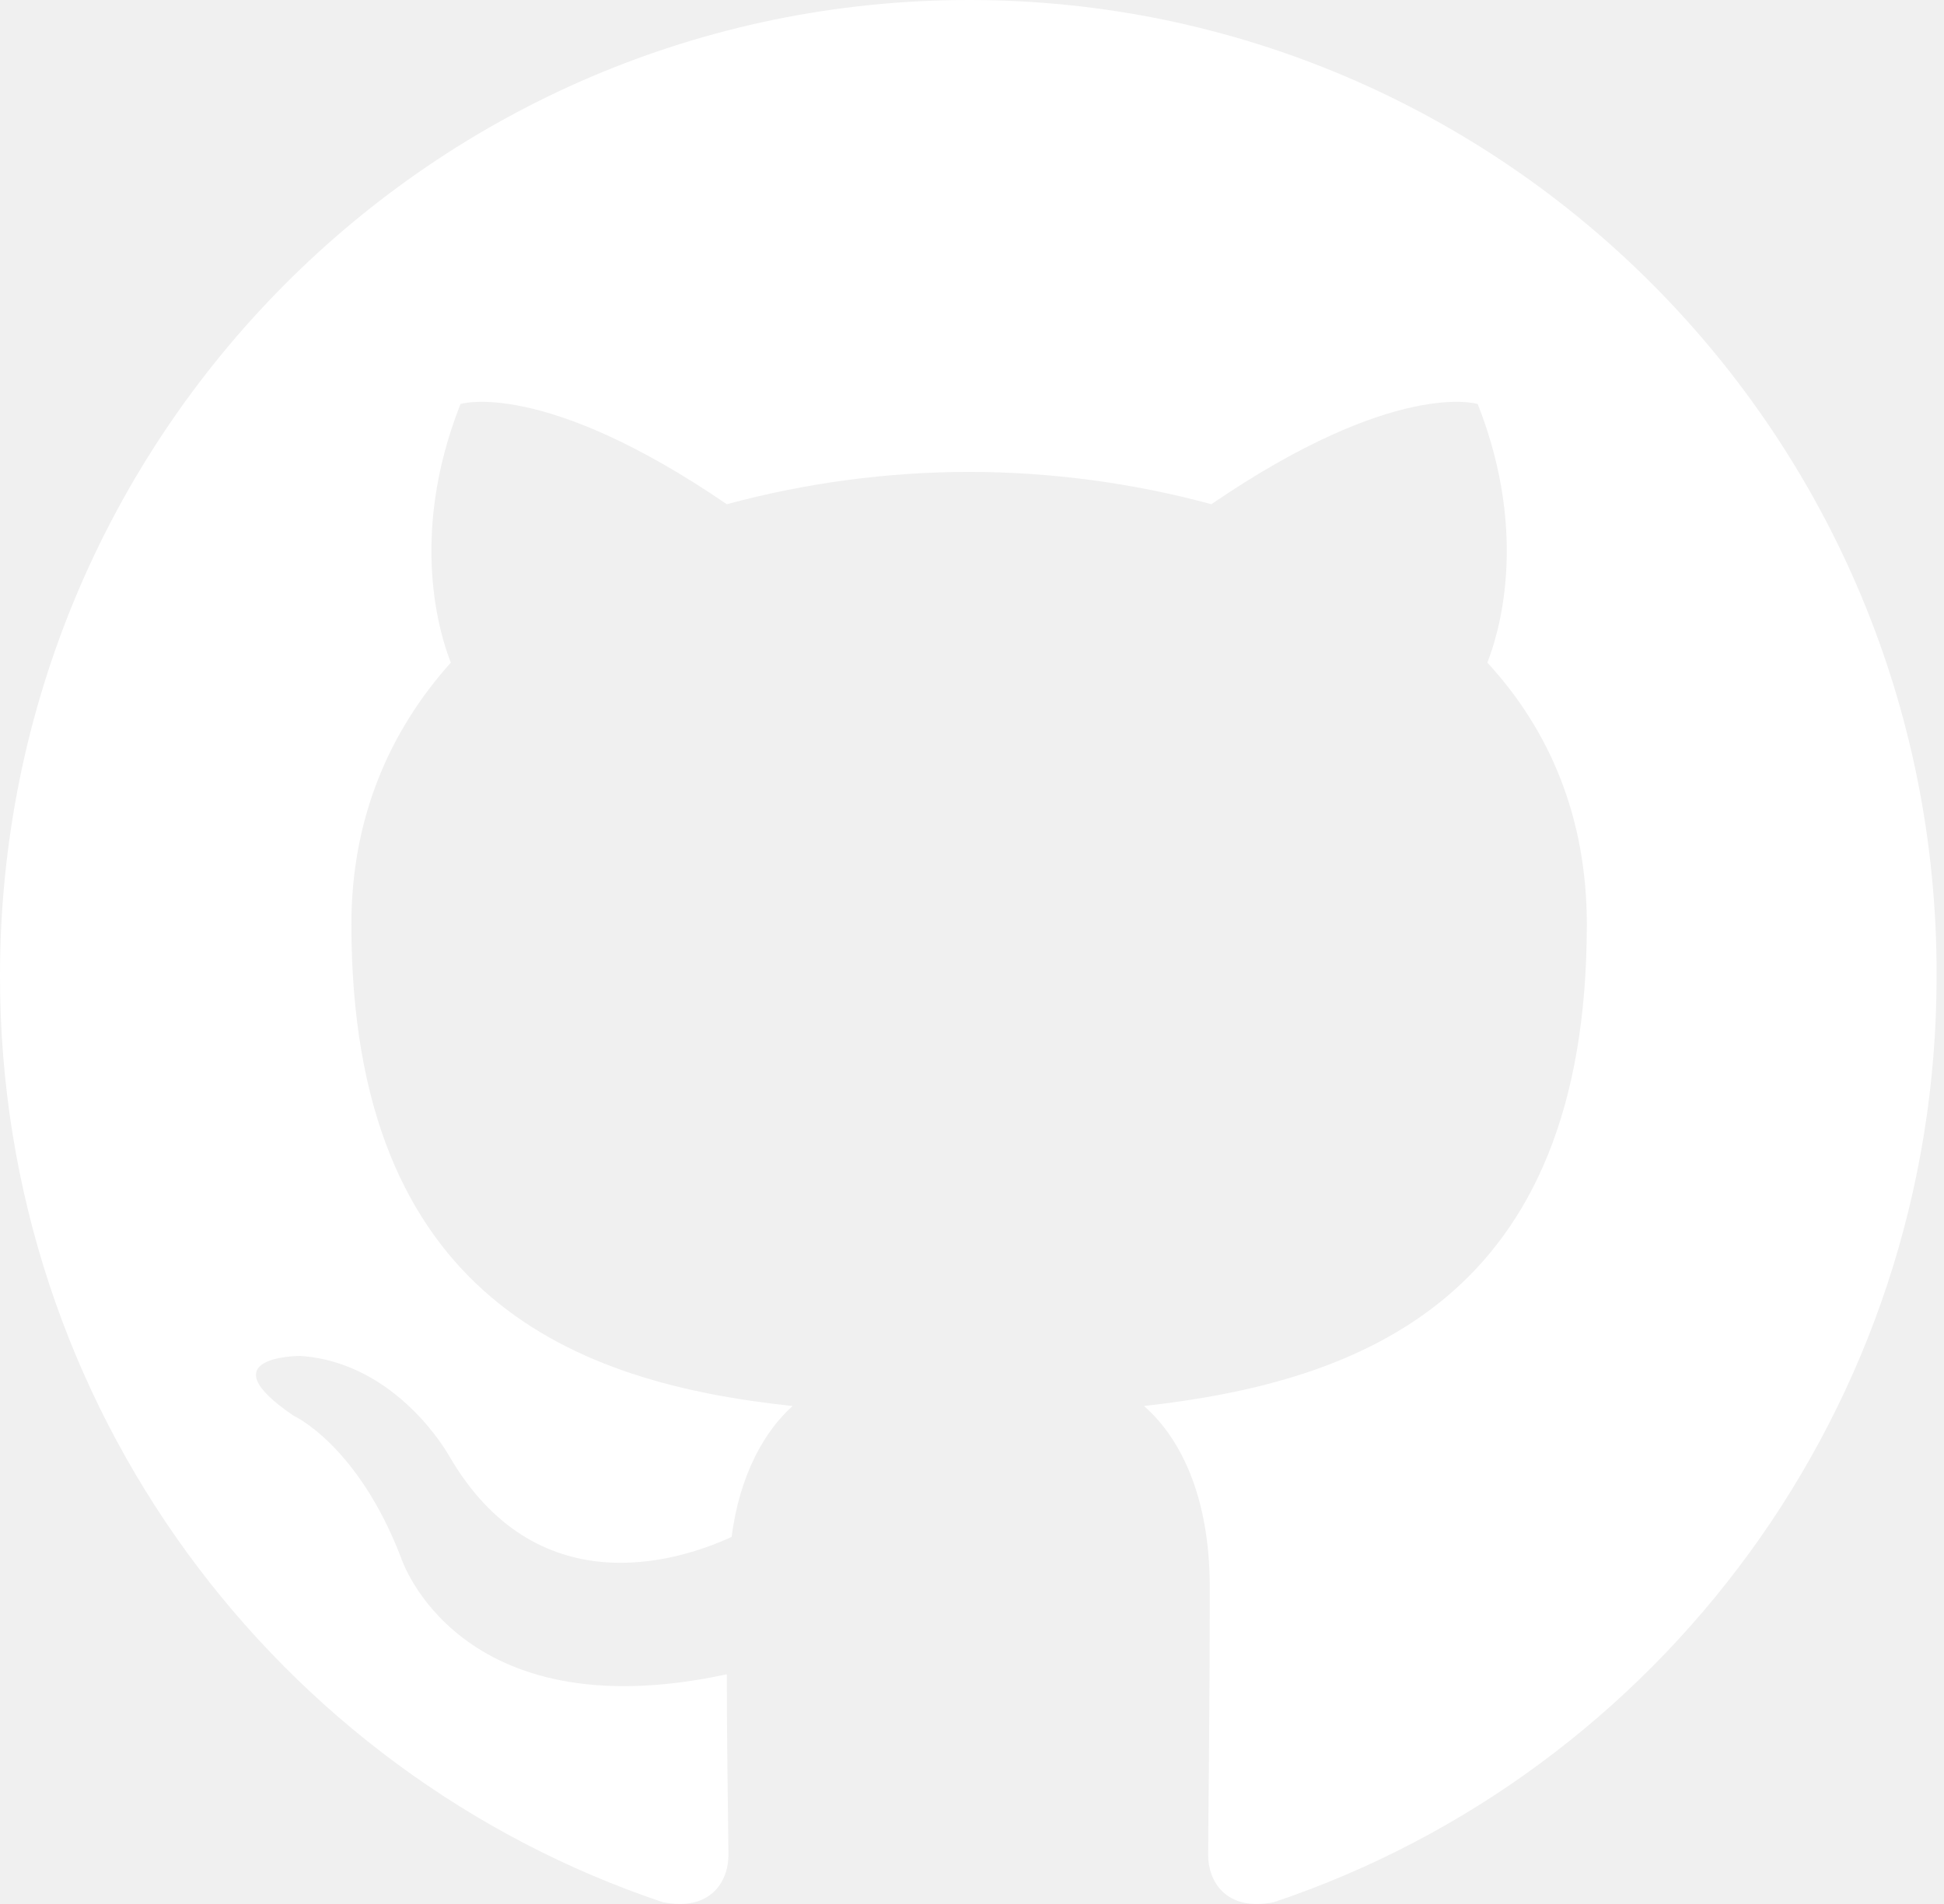
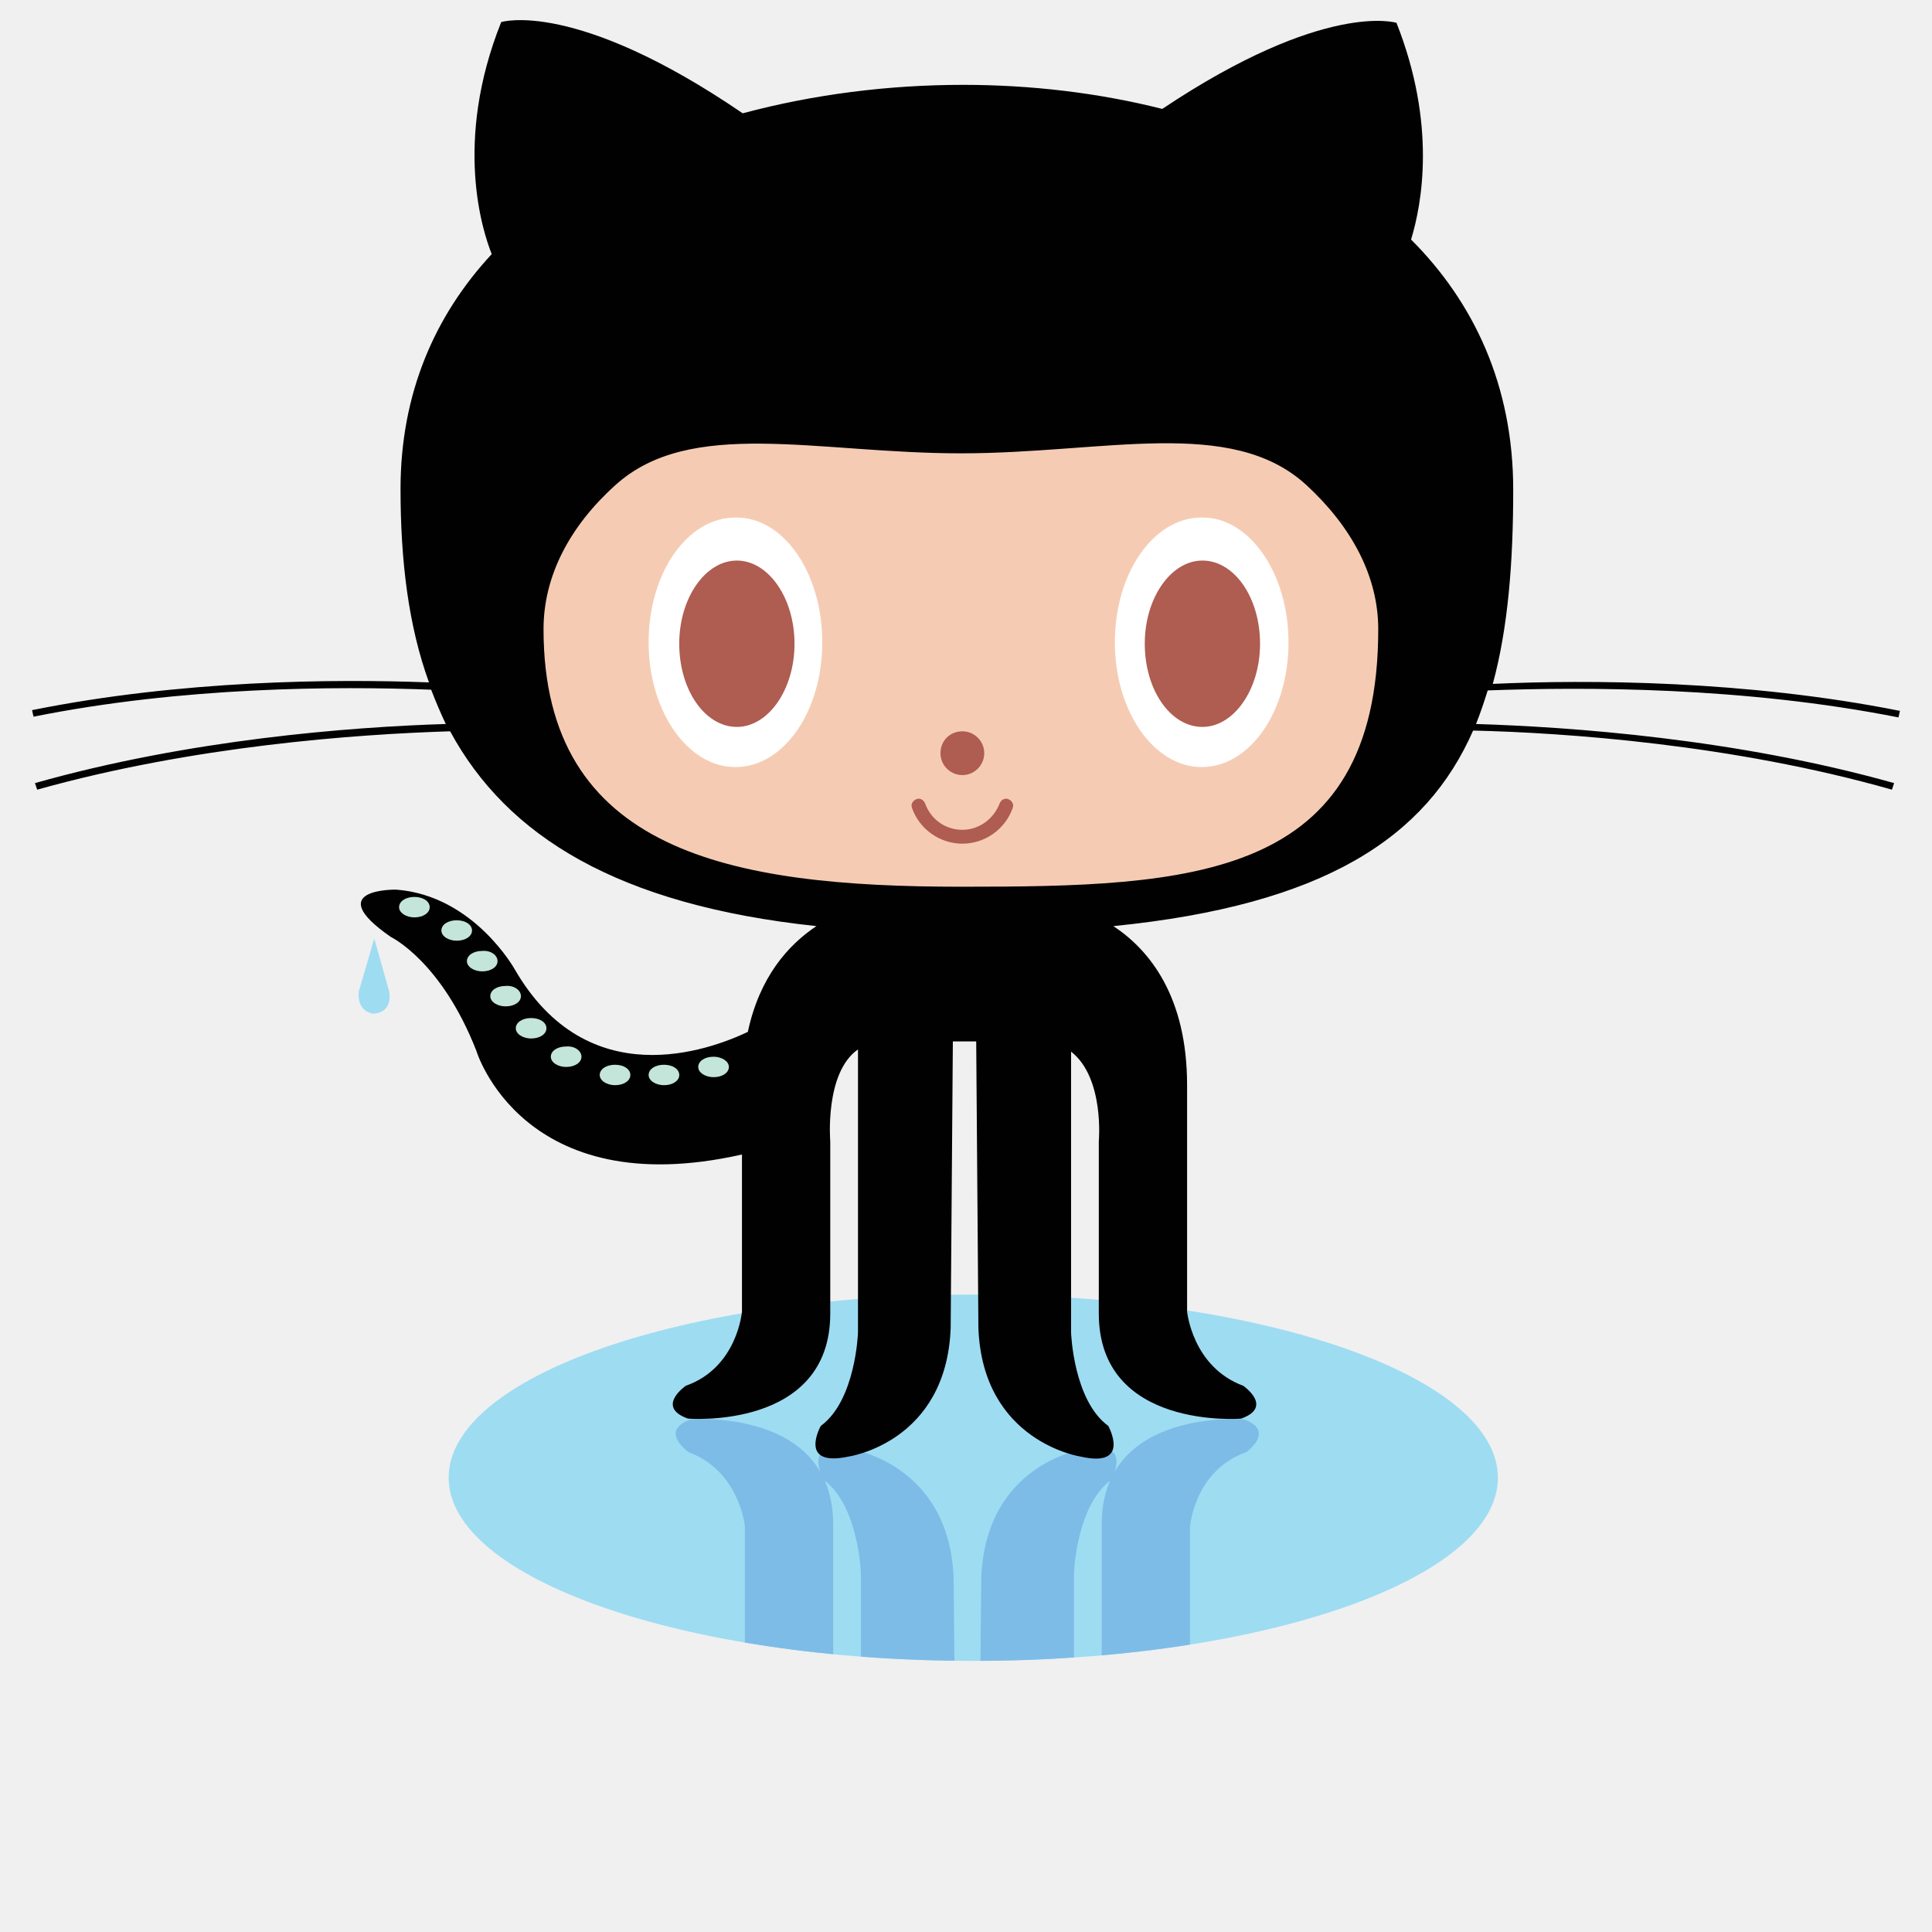
- <svg xmlns="http://www.w3.org/2000/svg" width="98" height="96">
-   <path fill-rule="evenodd" clip-rule="evenodd" d="M48.854 0C21.839 0 0 22 0 49.217c0 21.756 13.993 40.172 33.405 46.69 2.427.49 3.316-1.059 3.316-2.362 0-1.141-.08-5.052-.08-9.127-13.59 2.934-16.42-5.867-16.42-5.867-2.184-5.704-5.42-7.17-5.42-7.17-4.448-3.015.324-3.015.324-3.015 4.934.326 7.523 5.052 7.523 5.052 4.367 7.496 11.404 5.378 14.235 4.074.404-3.178 1.699-5.378 3.074-6.6-10.839-1.141-22.243-5.378-22.243-24.283 0-5.378 1.94-9.778 5.014-13.2-.485-1.222-2.184-6.275.486-13.038 0 0 4.125-1.304 13.426 5.052a46.97 46.97 0 0 1 12.214-1.63c4.125 0 8.33.571 12.213 1.63 9.302-6.356 13.427-5.052 13.427-5.052 2.67 6.763.97 11.816.485 13.038 3.155 3.422 5.015 7.822 5.015 13.2 0 18.905-11.404 23.06-22.324 24.283 1.78 1.548 3.316 4.481 3.316 9.126 0 6.6-.08 11.897-.08 13.526 0 1.304.89 2.853 3.316 2.364 19.412-6.52 33.405-24.935 33.405-46.691C97.707 22 75.788 0 48.854 0z" fill="#fff" />
+ <svg xmlns="http://www.w3.org/2000/svg" fill="none" viewBox="0 0 96 96" id="Github-Octocat--Streamline-Svg-Logos.svg" height="98" width="98" stroke-width="1">
+   <path fill="#9EDCF2" d="M74.43 73.428c0 5.04-11.674 9.1-26.068 9.1-14.394 0-26.068-4.097-26.068-9.1 0-5.04 11.674-9.1 26.068-9.1 14.394 0 26.068 4.061 26.068 9.1Z" />
+   <mask id="a" width="30" height="25" x="33" y="70" maskUnits="userSpaceOnUse" style="mask-type:luminance">
+     <path fill="#fff" d="M37.159 89.743c.58 2.719 1.994 4.314 3.408 5.257h14.901c1.813-1.233 3.662-3.553 3.662-7.904V75.857s.217-2.792 2.792-3.698c0 0 1.486-1.051-.109-1.631 0 0-7.07-.58-7.07 5.221v8.556s.29 3.154-1.378 4.459V78.177s.109-3.372 1.849-4.641c0 0 1.16-2.067-1.378-1.523 0 0-4.858.689-5.076 6.381l-.109 10.877H47.492l-.109-10.877c-.217-5.656-5.076-6.381-5.076-6.381-2.538-.58-1.378 1.523-1.378 1.523 1.74 1.269 1.849 4.641 1.849 4.641v10.695c-1.668-1.196-1.378-4.568-1.378-4.568v-8.556c0-5.801-7.07-5.221-7.07-5.221-1.631.58-.109 1.631-.109 1.631 2.538.943 2.792 3.698 2.792 3.698v7.868l.145 6.018Z" />
+   </mask>
+   <g mask="url(#a)">
+     <path fill="#7DBCE7" d="M74.43 73.428c0 5.04-11.674 9.1-26.068 9.1-14.394 0-26.068-4.097-26.068-9.1 0-5.04 11.674-9.1 26.068-9.1 14.394 0 26.068 4.061 26.068 9.1Z" />
+   </g>
+   <path fill="#9EDCF2" d="m18.596 46.635-.761 2.61s-.181.943.689 1.124c.943-.036.87-.906.798-1.16l-.725-2.574Z" />
+   <path fill="#010101" d="m94.335 35.649.072-.326c-7.65-1.523-15.481-1.559-20.231-1.341.761-2.792 1.015-6.055 1.015-9.644 0-5.185-1.958-9.318-5.076-12.436.544-1.776 1.269-5.728-.725-10.768 0 0-3.553-1.124-11.638 4.278-3.154-.798-6.526-1.196-9.898-1.196-3.698 0-7.433.471-10.949 1.414C28.567-.063 24.905 1.097 24.905 1.097c-2.393 5.982-.906 10.442-.471 11.529-2.828 3.046-4.532 6.925-4.532 11.674 0 3.589.399 6.816 1.414 9.608-4.786-.181-12.327-.109-19.723 1.378l.073.326c7.396-1.486 15.01-1.523 19.759-1.341.218.58.471 1.16.725 1.704-4.713.145-12.726.761-20.412 2.937l.109.326C9.605 37.063 17.69 36.483 22.367 36.338c2.828 5.221 8.339 8.629 18.2 9.68-1.414.943-2.828 2.538-3.408 5.257-1.922.906-7.94 3.154-11.566-3.082 0 0-2.03-3.698-5.91-3.988 0 0-3.771-.072-.254 2.357 0 0 2.502 1.196 4.242 5.656 0 0 2.284 7.614 13.197 5.148v7.795s-.217 2.792-2.792 3.698c0 0-1.523 1.051.109 1.631 0 0 7.07.58 7.07-5.221v-8.556s-.29-3.408 1.378-4.568v14.067s-.109 3.372-1.849 4.641c0 0-1.16 2.067 1.378 1.523 0 0 4.858-.689 5.076-6.381l.109-14.248h1.16l.109 14.248c.217 5.656 5.076 6.381 5.076 6.381 2.538.58 1.378-1.523 1.378-1.523-1.74-1.269-1.849-4.641-1.849-4.641V52.254c1.668 1.305 1.378 4.46 1.378 4.46v8.556c0 5.801 7.07 5.221 7.07 5.221 1.631-.58.109-1.631.109-1.631-2.538-.943-2.792-3.698-2.792-3.698V53.922c0-4.387-1.849-6.707-3.662-7.904 10.514-1.051 15.554-4.423 17.874-9.717 4.604.109 12.907.689 20.811 2.937l.109-.326c-7.868-2.212-16.098-2.792-20.775-2.937.217-.544.399-1.088.58-1.668 4.858-.181 12.726-.181 20.412 1.341Z" />
+   <path fill="#F5CCB3" d="M64.895 24.084c2.248 2.067 3.589 4.532 3.589 7.179 0 12.472-9.281 12.798-20.738 12.798-11.457 0-20.738-1.74-20.738-12.798 0-2.647 1.305-5.112 3.553-7.142 3.734-3.408 10.043-1.595 17.185-1.595 7.142 0 13.415-1.849 17.149 1.559Z" />
+   <path fill="#fff" d="M40.858 31.915c0 3.444-1.922 6.2-4.314 6.2-2.393 0-4.314-2.792-4.314-6.2 0-3.444 1.922-6.2 4.314-6.2 2.393-.036 4.314 2.756 4.314 6.2Z" />
+   <path fill="#AF5C51" d="M39.479 31.987c0 2.284-1.305 4.133-2.864 4.133-1.595 0-2.864-1.849-2.864-4.133 0-2.284 1.305-4.133 2.864-4.133s2.864 1.849 2.864 4.133Z" />
+   <path fill="#fff" d="M64.025 31.915c0 3.444-1.922 6.2-4.314 6.2s-4.314-2.792-4.314-6.2c0-3.444 1.921-6.2 4.314-6.2 2.357-.036 4.314 2.756 4.314 6.2Z" />
+   <path fill="#AF5C51" d="M62.611 31.987c0 2.284-1.305 4.133-2.864 4.133-1.595 0-2.864-1.849-2.864-4.133 0-2.284 1.305-4.133 2.864-4.133 1.595 0 2.864 1.849 2.864 4.133Z" />
+   <path fill="#AF5C51" d="M48.907 37.426c0 .58-.471 1.088-1.088 1.088-.58 0-1.088-.471-1.088-1.088 0-.616.471-1.088 1.088-1.088.58 0 1.088.471 1.088 1.088Z" />
+   <path fill="#AF5C51" d="M45.317 40.145c-.072-.181.036-.362.218-.435.181-.072.362.036.435.218.29.798 1.015 1.305 1.849 1.305.834 0 1.559-.544 1.849-1.305.072-.181.254-.29.435-.218.181.073.29.254.218.435-.363 1.051-1.378 1.777-2.502 1.777-1.124 0-2.139-.725-2.502-1.777Z" />
+   <path fill="#C4E5D9" d="M21.352 45.076c0 .29-.326.508-.761.508-.399 0-.761-.218-.761-.508 0-.29.326-.508.761-.508.435 0 .761.218.761.508Z" />
+   <path fill="#C4E5D9" d="M23.454 46.236c0 .29-.326.507-.761.507-.399 0-.761-.217-.761-.507 0-.29.326-.508.761-.508s.761.217.761.508Z" />
+   <path fill="#C4E5D9" d="M24.723 47.759c0 .29-.326.508-.761.508-.399 0-.761-.217-.761-.508 0-.29.326-.508.761-.508.435-.036.761.218.761.508Z" />
+   <path fill="#C4E5D9" d="M25.884 49.499c0 .29-.326.507-.761.507-.399 0-.761-.217-.761-.507 0-.29.326-.508.761-.508.435-.036.761.217.761.508Z" />
+   <path fill="#C4E5D9" d="M27.152 51.094c0 .29-.326.508-.761.508-.399 0-.761-.217-.761-.508 0-.29.326-.508.761-.508.435 0 .761.218.761.508Z" />
+   <path fill="#C4E5D9" d="M28.892 52.508c0 .29-.326.508-.761.508-.399 0-.761-.217-.761-.508 0-.29.326-.508.761-.508.435-.036.761.218.761.508Z" />
+   <path fill="#C4E5D9" d="M31.322 53.415c0 .29-.326.507-.761.507-.399 0-.761-.217-.761-.507 0-.29.326-.508.761-.508s.761.217.761.508Z" />
+   <path fill="#C4E5D9" d="M33.752 53.415c0 .29-.326.507-.761.507-.399 0-.761-.217-.761-.507 0-.29.326-.508.761-.508.435 0 .761.217.761.508Z" />
+   <path fill="#C4E5D9" d="M36.217 53.016c0 .29-.326.508-.761.508-.399 0-.761-.218-.761-.508 0-.29.326-.508.761-.508.399 0 .761.218.761.508Z" />
</svg>
